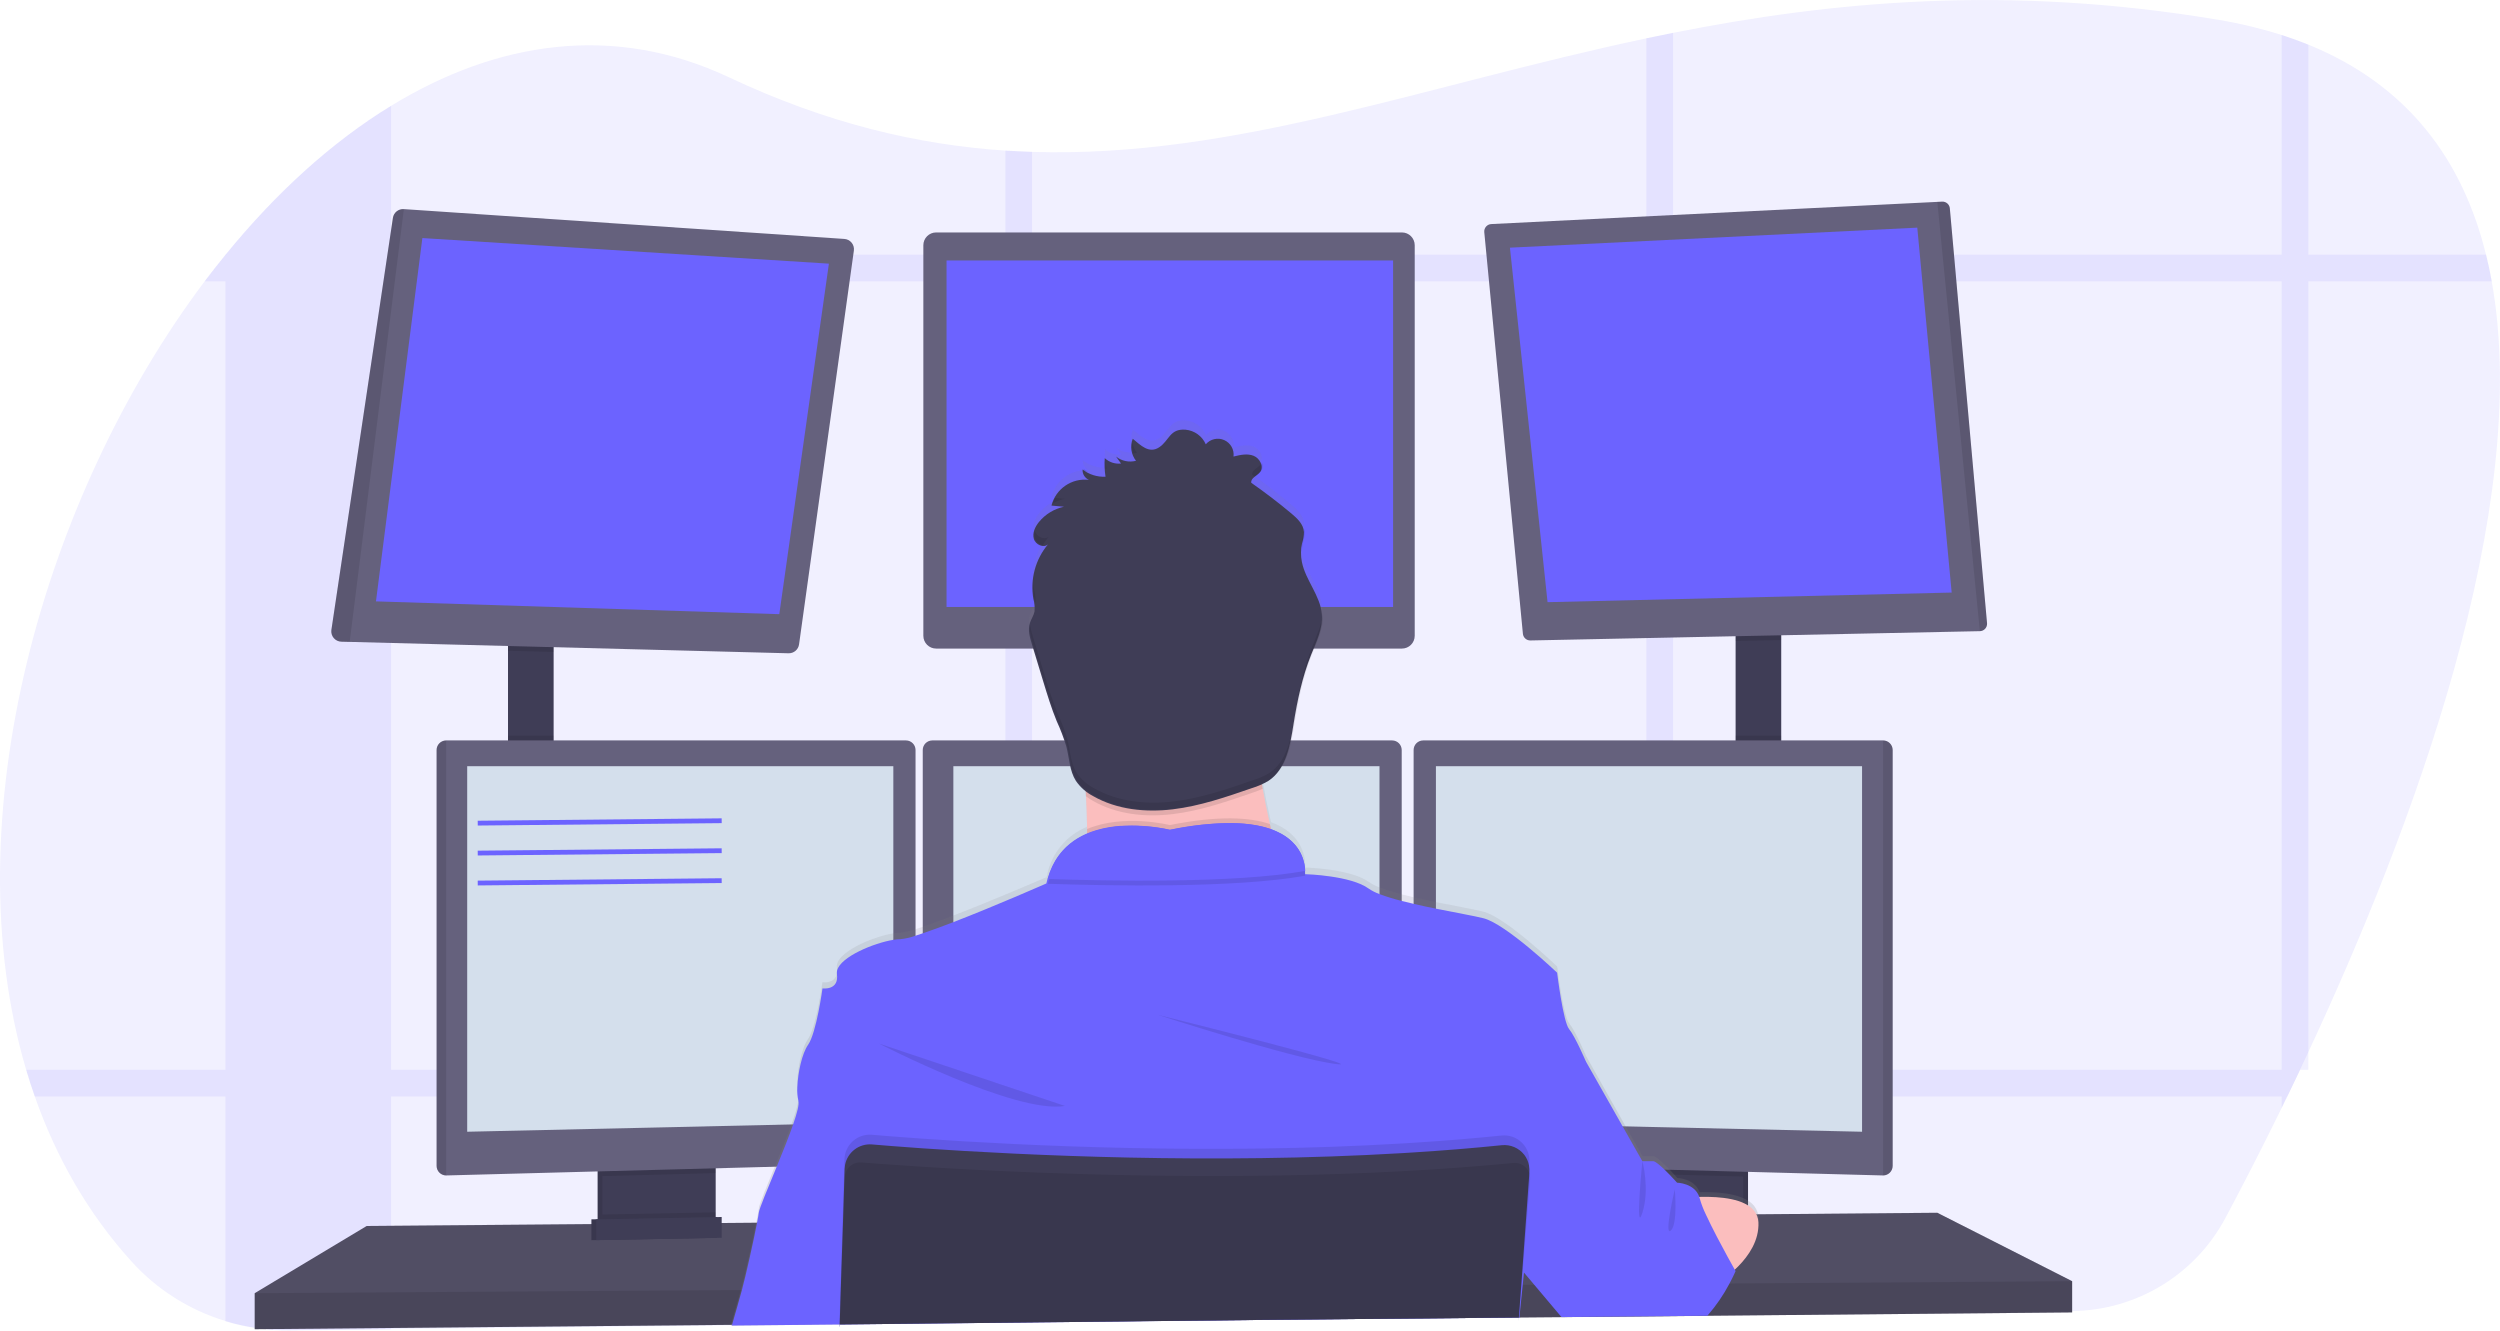
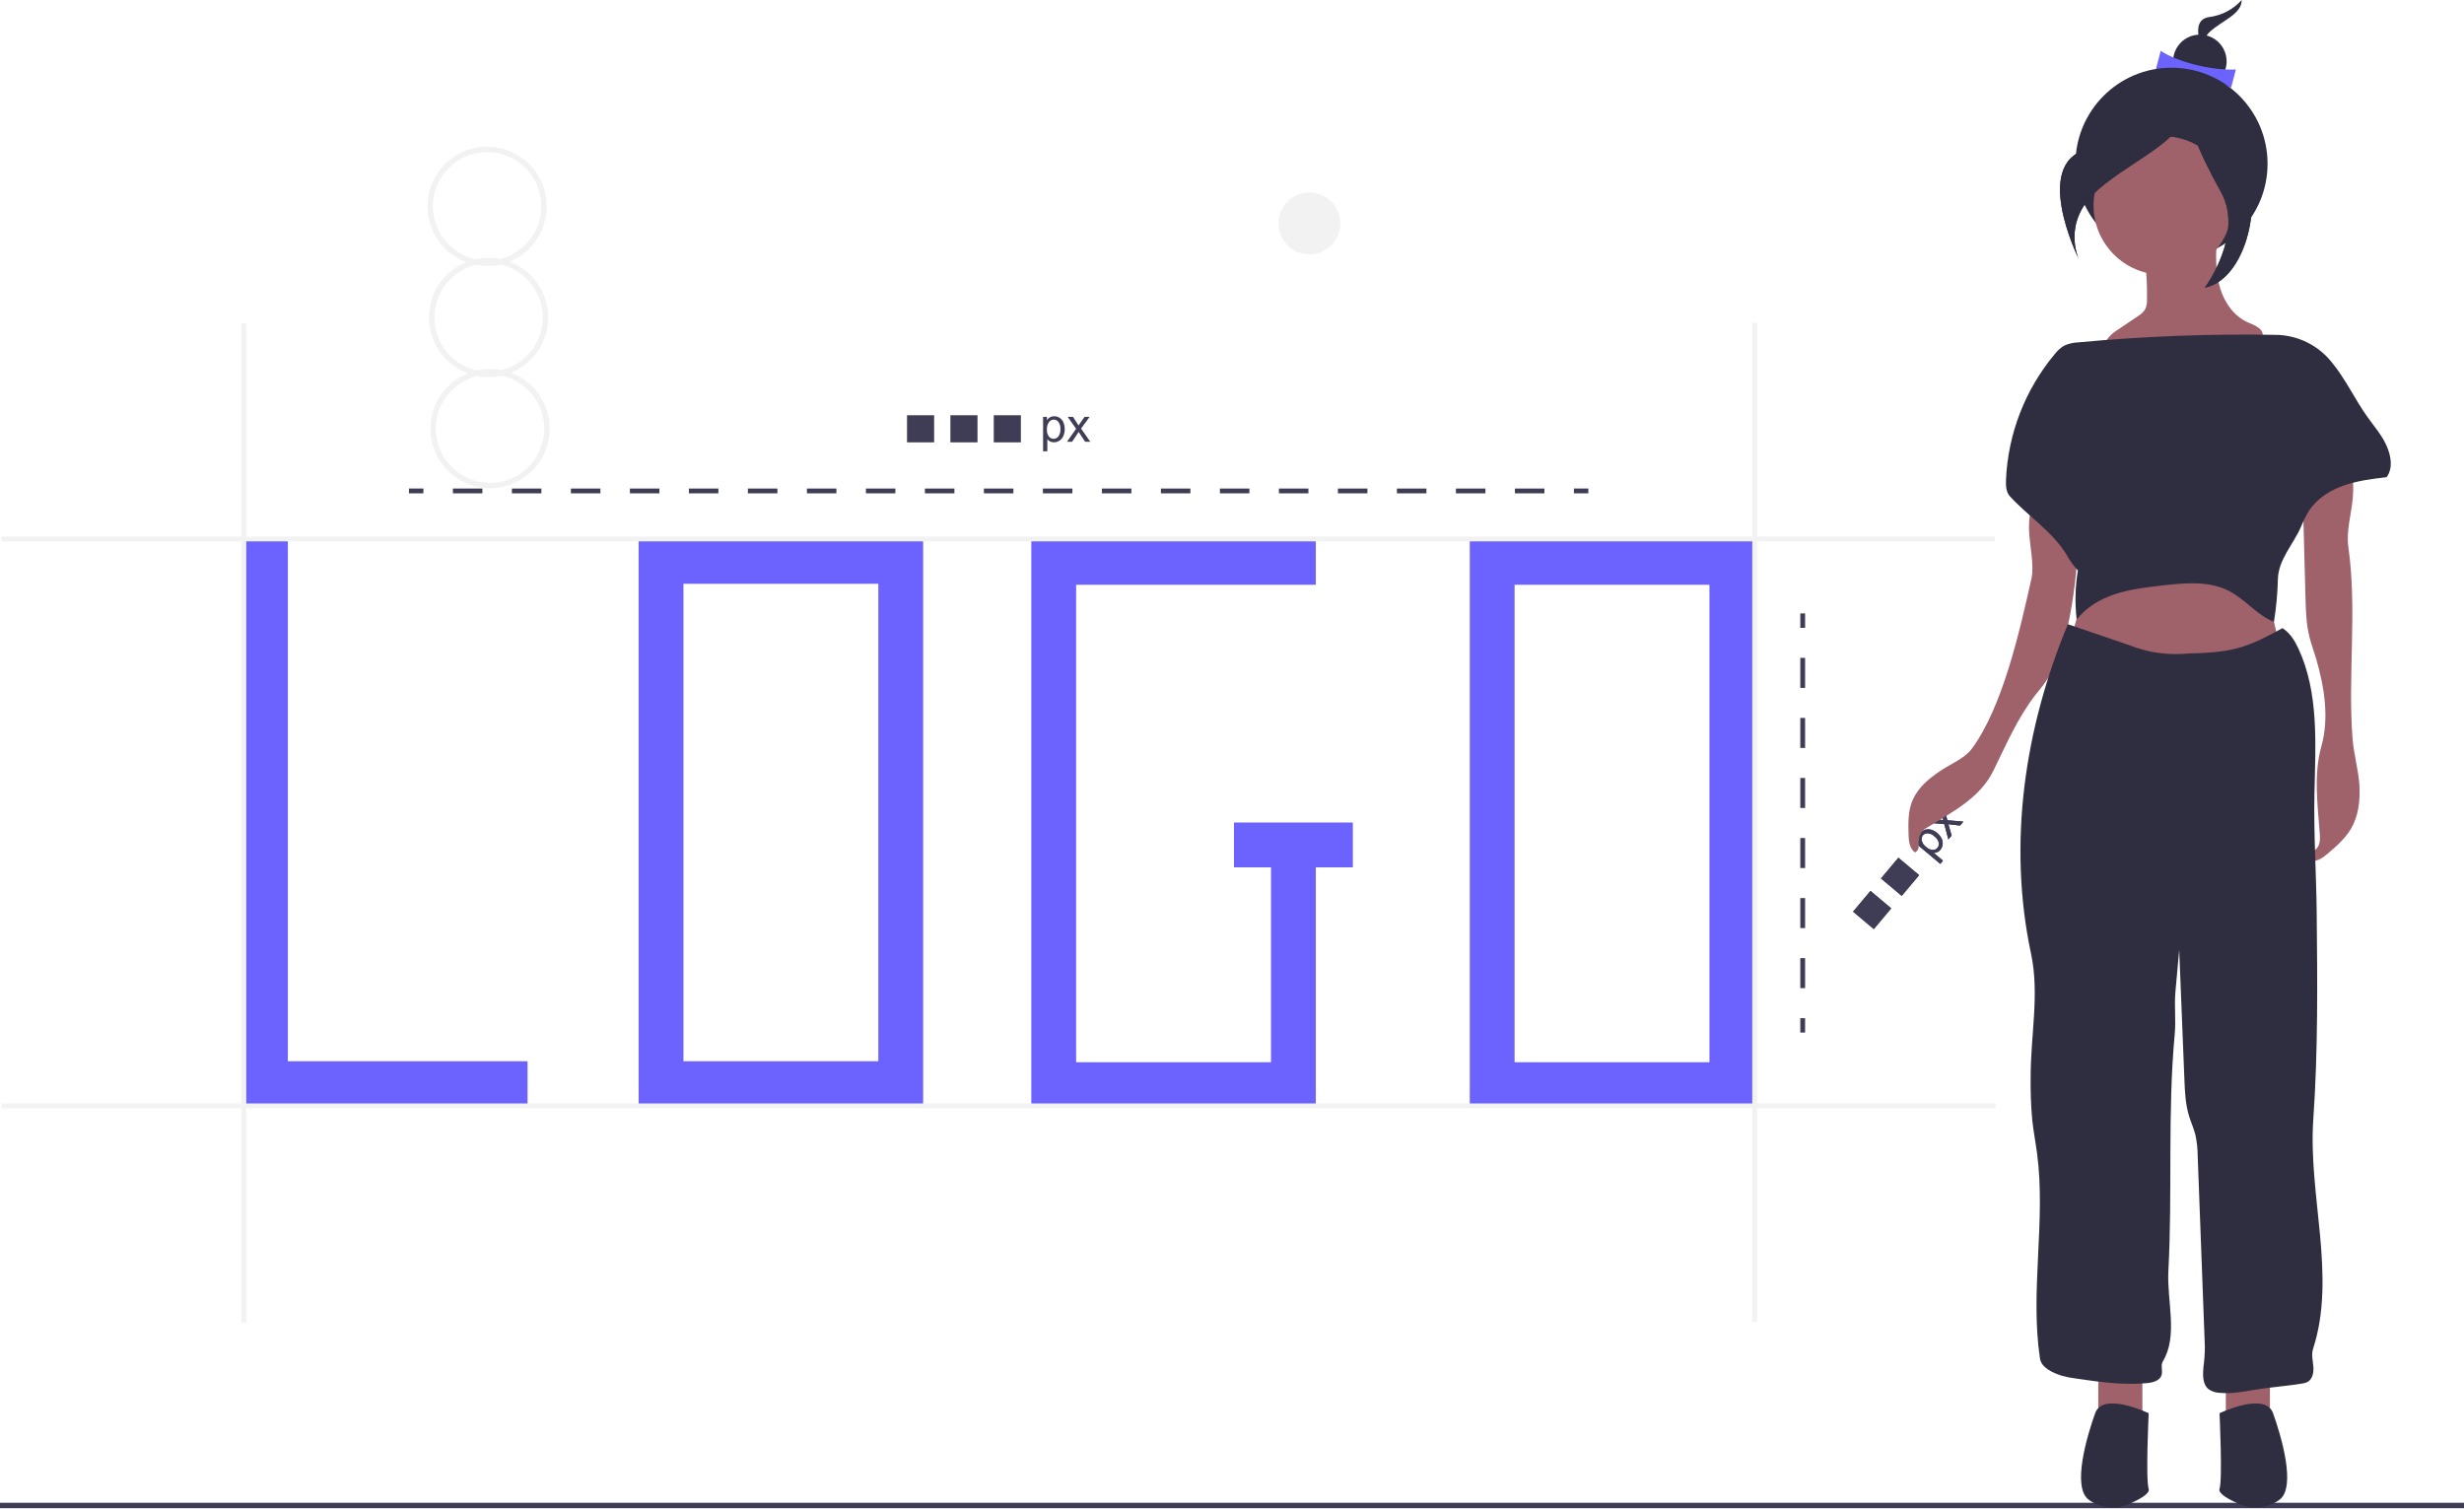
- <svg xmlns="http://www.w3.org/2000/svg" id="59725d3d-bdd8-4af0-9b66-49b8d09410bc" data-name="Layer 1" width="1041.32" height="554.17" viewBox="0 0 1041.32 554.17">
-   <defs>
-     <linearGradient id="dff037aa-d578-4bab-81e7-399360663117" x1="597.75" y1="725.44" x2="597.75" y2="347.69" gradientUnits="userSpaceOnUse">
-       <stop offset="0" stop-color="gray" stop-opacity="0.25" />
-       <stop offset="0.54" stop-color="gray" stop-opacity="0.12" />
-       <stop offset="1" stop-color="gray" stop-opacity="0.1" />
-     </linearGradient>
-   </defs>
-   <path d="M1040.82,611.12q-1.74,3.75-3.47,7.4-2.7,5.67-5.33,11.12c-.78,1.61-1.56,3.19-2.32,4.77-8.6,17.57-16.63,33.11-23.45,45.89A73.21,73.21,0,0,1,942.44,719l-151.65,1.65h-1.6l-13,.14-11.12.12-34.1.37-1.38,0-17.36.19h-.53l-107,1.16-95.51,1-11.11.12-69,.75H429l-44.75.48h-.48l-141.5,1.53-42.33.46a88.07,88.07,0,0,1-26.67-3.82,86.39,86.39,0,0,1-39.09-24.75C116,678.37,102.75,655,93.85,629.64q-1.93-5.49-3.6-11.12C59.44,514.37,97,380,164.6,290.08q4.25-5.64,8.64-11l.07-.08c20.79-25.52,44.1-46.84,68.93-62,44-26.91,92.75-34.49,140.7-11.9,40.57,19.12,78.45,28.11,115.17,30.55,3.71.24,7.42.42,11.11.53,84.23,2.65,163.17-27.7,255.87-47.29,3.69-.78,7.39-1.55,11.12-2.28,66.13-13.16,139.49-20.1,226.73-5.51a189.09,189.09,0,0,1,26.76,6.4q5.77,1.86,11.12,4c41.64,16.94,64.35,48.24,74,87.46q1.37,5.46,2.37,11.11C1134.3,384.41,1084.19,518.23,1040.82,611.12Z" transform="translate(-79.34 -172.91)" fill="#6c63ff" opacity="0.1" />
-   <g opacity="0.1">
-     <path d="M242.24,217V726.62l-42.33.46a88.07,88.07,0,0,1-26.67-3.82V279h.07C194.1,253.45,217.41,232.13,242.24,217Z" transform="translate(-79.34 -172.91)" fill="#6c63ff" />
-     <path d="M1117.24,290.08H164.6q4.25-5.64,8.64-11V279h941.63Q1116.24,284.43,1117.24,290.08Z" transform="translate(-79.34 -172.91)" fill="#6c63ff" />
-     <path d="M1040.82,191.51v427h-3.47q-2.7,5.67-5.33,11.12c-.78,1.61-1.56,3.19-2.32,4.77V187.47Q1035.47,189.33,1040.82,191.51Z" transform="translate(-79.34 -172.91)" fill="#6c63ff" />
-     <path d="M776.21,186.58V720.83l-11.12.12V188.86C768.78,188.08,772.48,187.31,776.21,186.58Z" transform="translate(-79.34 -172.91)" fill="#6c63ff" />
-     <path d="M509.22,236.15V723.73l-11.11.12V235.62C501.82,235.86,505.53,236,509.22,236.15Z" transform="translate(-79.34 -172.91)" fill="#6c63ff" />
-     <path d="M1037.35,618.52q-2.7,5.67-5.33,11.12H93.85q-1.93-5.49-3.6-11.12Z" transform="translate(-79.34 -172.91)" fill="#6c63ff" />
-   </g>
-   <rect x="211.6" y="265.83" width="19" height="57.66" fill="#3f3d56" />
-   <rect x="722.93" y="262.83" width="19" height="61" fill="#3f3d56" />
-   <polygon points="863.1 533.65 863.1 546.65 711.18 548.05 709.56 548.08 651.82 548.61 650.44 548.63 632.89 548.78 632.37 548.78 525.39 549.77 349.78 551.4 349.63 551.4 304.98 551.82 304.5 551.83 106.1 553.65 106.1 538.65 152.75 510.65 246.35 509.87 248.35 509.86 249.01 509.85 251.01 509.82 295.95 509.45 297.96 509.44 298.6 509.43 300.6 509.42 315.01 509.3 315.39 509.29 350.94 508.99 351.23 508.99 628.63 506.65 635.42 506.6 636.1 506.6 641.28 506.55 678.93 506.24 680.93 506.21 682.78 506.19 683.74 506.19 695.45 506.1 697.77 506.07 700.88 506.05 710.63 505.96 726.1 505.83 728.1 505.81 731.58 505.79 732.23 505.79 806.94 505.15 863.1 533.65" fill="#65617d" />
-   <polygon points="863.1 533.65 863.1 546.65 711.18 548.05 709.56 548.08 651.82 548.61 650.44 548.63 632.89 548.78 632.37 548.78 525.39 549.77 349.78 551.4 349.63 551.4 304.98 551.82 304.5 551.83 106.1 553.65 106.1 538.65 152.75 510.65 246.35 509.87 248.35 509.86 249.01 509.85 251.01 509.82 295.95 509.45 297.96 509.44 298.6 509.43 300.6 509.42 315.01 509.3 315.39 509.29 350.94 508.99 351.23 508.99 628.63 506.65 635.42 506.6 636.1 506.6 641.28 506.55 678.93 506.24 680.93 506.21 682.78 506.19 683.74 506.19 695.45 506.1 697.77 506.07 700.88 506.05 710.63 505.96 726.1 505.83 728.1 505.81 731.58 505.79 732.23 505.79 806.94 505.15 863.1 533.65" opacity="0.2" />
-   <path d="M375.44,656.57v24.49a6.13,6.13,0,0,1-3.5,5.54,6,6,0,0,1-2.5.6l-34.9.74a6,6,0,0,1-2.7-.57,6.12,6.12,0,0,1-3.57-5.57V656.57Z" transform="translate(-79.34 -172.91)" fill="#3f3d56" />
-   <path d="M375.44,656.57v24.49a6.13,6.13,0,0,1-3.5,5.54,6,6,0,0,1-2.5.6l-34.9.74a6,6,0,0,1-2.7-.57,6.12,6.12,0,0,1-3.57-5.57V656.57Z" transform="translate(-79.34 -172.91)" opacity="0.1" />
-   <path d="M377.44,656.57v24.49a6.13,6.13,0,0,1-3.5,5.54,6,6,0,0,1-2.5.6l-34.9.74a6,6,0,0,1-2.7-.57,6.12,6.12,0,0,1-3.57-5.57V656.57Z" transform="translate(-79.34 -172.91)" fill="#3f3d56" />
-   <rect x="680.93" y="483.66" width="47.17" height="31.5" fill="#3f3d56" />
-   <rect x="680.93" y="483.66" width="47.17" height="31.5" opacity="0.1" />
-   <rect x="678.93" y="483.66" width="47.17" height="31.5" fill="#3f3d56" />
-   <polygon points="230.6 265.82 230.6 271.55 211.6 271.06 211.6 265.82 230.6 265.82" opacity="0.1" />
-   <path d="M435,277.31l-22.83,164a4.3,4.3,0,0,1-4.37,3.71L225,440.28l-3.47-.09a4.3,4.3,0,0,1-4.16-4.87L243,263.64a4.3,4.3,0,0,1,4.54-3.63L431,272.43A4.29,4.29,0,0,1,435,277.31Z" transform="translate(-79.34 -172.91)" fill="#65617d" />
-   <polygon points="175.93 99.16 156.6 250.49 324.6 255.82 345.26 109.82 175.93 99.16" fill="#6c63ff" />
-   <rect x="384.6" y="96.82" width="204.67" height="173.33" rx="5.33" ry="5.33" fill="#65617d" />
-   <rect x="394.26" y="108.49" width="186" height="144.33" fill="#6c63ff" />
-   <polygon points="741.93 262.82 741.93 266.61 722.93 267 722.93 262.82 741.93 262.82" opacity="0.1" />
-   <path d="M907,432.53a3.08,3.08,0,0,1-3,3.28L716.8,439.68a3.08,3.08,0,0,1-3.13-2.79L697.58,269.61a3.08,3.08,0,0,1,2.92-3.37L886.28,257l2-.1a3.07,3.07,0,0,1,3.22,2.8Z" transform="translate(-79.34 -172.91)" fill="#65617d" />
-   <polygon points="628.93 103.16 798.6 94.82 812.93 246.82 644.6 250.82 628.93 103.16" fill="#6c63ff" />
-   <path d="M907,432.53a3.08,3.08,0,0,1-3,3.28L886.28,257l2-.1a3.07,3.07,0,0,1,3.22,2.8Z" transform="translate(-79.34 -172.91)" opacity="0.1" />
-   <path d="M247.57,260,225,440.28l-3.47-.09a4.3,4.3,0,0,1-4.16-4.87L243,263.64A4.3,4.3,0,0,1,247.57,260Z" transform="translate(-79.34 -172.91)" opacity="0.1" />
-   <rect x="211.6" y="306.41" width="19" height="17.08" opacity="0.1" />
-   <polygon points="298.1 483.65 298.1 488.62 250.93 489.88 250.93 483.65 298.1 483.65" opacity="0.1" />
-   <path d="M460.69,485.27v168.2a4,4,0,0,1-3.85,3.95l-191.65,5.1h-.05a4,4,0,0,1-3.95-3.95V485.27a4,4,0,0,1,3.95-3.95h191.6A4,4,0,0,1,460.69,485.27Z" transform="translate(-79.34 -172.91)" fill="#65617d" />
-   <path d="M265.19,481.32v181.2h-.05a4,4,0,0,1-3.95-3.95V485.27a4,4,0,0,1,3.95-3.95Z" transform="translate(-79.34 -172.91)" opacity="0.1" />
-   <polygon points="194.6 319.15 372.1 319.15 372.1 467.4 194.6 471.4 194.6 319.15" fill="#d4dfec" />
-   <rect x="722.93" y="306.41" width="19" height="17.42" opacity="0.1" />
-   <polygon points="726.1 483.65 726.1 490.06 678.93 488.8 678.93 483.65 726.1 483.65" opacity="0.1" />
-   <path d="M867.69,485.27v173.3a4,4,0,0,1-4,3.95h0L672,657.42a4,4,0,0,1-3.85-3.95V485.27a4,4,0,0,1,3.95-3.95h191.6A4,4,0,0,1,867.69,485.27Z" transform="translate(-79.34 -172.91)" fill="#65617d" />
-   <path d="M867.69,485.27v173.3a4,4,0,0,1-4,3.95h0V481.32h0A4,4,0,0,1,867.69,485.27Z" transform="translate(-79.34 -172.91)" opacity="0.1" />
-   <polygon points="775.6 319.15 598.1 319.15 598.1 467.4 775.6 471.4 775.6 319.15" fill="#d4dfec" />
-   <path d="M663.19,485.27v168.2a4,4,0,0,1-3.85,3.95l-191.65,5.1h0a4,4,0,0,1-4-3.95V485.27a4,4,0,0,1,3.95-3.95h191.6A4,4,0,0,1,663.19,485.27Z" transform="translate(-79.34 -172.91)" fill="#65617d" />
-   <polygon points="397.1 319.15 574.6 319.15 574.6 467.4 397.1 471.4 397.1 319.15" fill="#d4dfec" />
-   <polygon points="863.1 533.65 863.1 546.65 711.18 548.05 709.56 548.08 651.82 548.61 650.44 548.63 632.89 548.78 632.37 548.78 525.39 549.77 349.78 551.4 349.63 551.4 304.98 551.82 304.5 551.83 106.1 553.65 106.1 538.65 308.61 537.32 309.09 537.32 350.08 537.04 350.27 537.04 633.35 535.17 633.64 535.17 633.81 535.16 634.28 535.16 639.07 535.13 640.53 535.13 715.02 534.63 719.42 534.61 720.4 534.6 863.1 533.65" opacity="0.1" />
-   <circle cx="487.26" cy="272.16" r="51.33" fill="#fbbebe" />
-   <path d="M383.74,725.09c0-.11.06-.23.1-.35,1-3.59,2.78-9.66,4.11-14.51.17-.6.33-1.19.48-1.75,1.47-5.47,4.33-18.28,5.92-26.27.56-2.81,1-5,1.09-6.1.2-1.69,3.21-8.92,6.62-17.23,2.39-5.84,5-12.22,6.91-17.6a61.38,61.38,0,0,0,2.93-9.85,5.1,5.1,0,0,0,0-2.13,14.69,14.69,0,0,1-.48-3.5v0c-.23-6.2,1.62-16,4.48-20.11,3.5-5,6-23.66,6-23.66s5.18.75,6-3.53a6.15,6.15,0,0,0,.1-1.4,7.41,7.41,0,0,0-.09-1.11c-.89-6.24,14.72-12.88,23.5-14.31a19.67,19.67,0,0,1,3-.28,27.24,27.24,0,0,0,6.25-1.44q1.4-.43,3-1c3.68-1.24,8.08-2.88,12.75-4.68,17.56-6.81,38.82-16,38.82-16,.15-.71.32-1.39.51-2.06a27.71,27.71,0,0,1,16.35-18.93h0c0-.66,0-1.33,0-2,0-3.45-.15-7-.3-10.54,0-.69-.06-1.38-.1-2.07,0-.2,0-.41,0-.61s0-.35,0-.52c0-.7-.07-1.4-.11-2.09l-.18-.14a16.41,16.41,0,0,1-3.9-4.2,15.27,15.27,0,0,1-1.42-3c-1.25-3.39-1.54-7.17-2.38-10.75l-.18-.74a84,84,0,0,0-4-10.58c-2.21-5.42-3.91-11-5.6-16.65q-1.54-5.13-3.11-10.28l-1.58-5.24c-.3-1-.6-2-.83-3v0a13.27,13.27,0,0,1-.26-1.4,0,0,0,0,1,0,0,10,10,0,0,1,.24-4.61,32.09,32.09,0,0,1,1.32-3,7.87,7.87,0,0,0,.5-1.38v0a3,3,0,0,0,.08-.32,5.65,5.65,0,0,0,.11-1.08,18.46,18.46,0,0,0-.52-3.89.07.07,0,0,1,0-.05,2.56,2.56,0,0,0-.05-.27,25.48,25.48,0,0,1-.36-3,28.45,28.45,0,0,1,3.47-15.57l.19-.36a25.22,25.22,0,0,1,1.84-2.78h0c.31-.42.63-.82,1-1.22-1.4,1.34-3.7.75-5-.69a3.61,3.61,0,0,1-.55-.75,3.81,3.81,0,0,1-.23-.45c-.05-.12-.09-.25-.13-.38-.7-2.45.52-5.06,2.12-7.05a18.49,18.49,0,0,1,5.74-4.7h0a3.84,3.84,0,0,1,.4-.21,17.12,17.12,0,0,1,2.64-1.06h0a15.06,15.06,0,0,1,1.63-.44l-3.71-.34-1.5-.14a14.49,14.49,0,0,1,13-10.91h1.08a11.73,11.73,0,0,1,1.57.13,4.44,4.44,0,0,1-2.65-4.33,14.41,14.41,0,0,0,9.19,3.06h.38a30,30,0,0,1-.34-3.27h0a0,0,0,0,1,0,0,0,0,0,0,1,0,0,33.19,33.19,0,0,1,0-4.46,8.44,8.44,0,0,0,6.78,2.26l-2.08-2.9a9.49,9.49,0,0,0,6.56,2.05l.48-.05a7,7,0,0,0,1.19-.23l.09,0c-.19-.24-.36-.49-.53-.75l-.06-.12a9.67,9.67,0,0,1-1-2.09,6.59,6.59,0,0,1-.24-.87h0a8.75,8.75,0,0,1,.45-5.45c3.23,2.7,6.77,6.39,11,3.6s4.37-7.91,11-7.39a10.2,10.2,0,0,1,8.41,6.12,6.75,6.75,0,0,1,7.67-1.75,6.85,6.85,0,0,1,3.88,6.89c2.75-.69,5.71-1.37,8.35-.33s4.34,4.41,2.84,6.66a1.43,1.43,0,0,1-.14.2c-1.23,1.59-3.95,2.46-3.66,4.46l.42.3,1.3.94a.05.05,0,0,1,0,0q7.65,5.52,14.9,11.6c2.48,2.08,5.12,4.58,5.29,7.83a8.64,8.64,0,0,1-.24,2.37h0c-.16.78-.38,1.56-.55,2.34a19.51,19.51,0,0,0-.34,6.05h0c.07.59.16,1.17.27,1.76,1.53,7.73,7.71,14.11,8.32,22l0,.56a17.78,17.78,0,0,1-.07,2.53c-.46,4.8-2.68,9.41-4.48,14-.11.28-.22.56-.32.84-3.47,9-5.47,18.59-7,28.16a100.26,100.26,0,0,1-2,10.09A26.73,26.73,0,0,1,611,492.07a16.22,16.22,0,0,1-3.36,3,18.67,18.67,0,0,1-2.65,1.41s0,0,0,.06c.11.61.2,1.22.31,1.83.06.32.11.64.17,1h0a.14.14,0,0,0,0,.06c.84,4.73,1.8,9.36,2.81,13.76l.51,2.19c12.6,4.55,14.09,13.87,14.18,17.44a9.64,9.64,0,0,1,0,1.43s19,.5,26.5,6a20.34,20.34,0,0,0,4.51,2.3,83,83,0,0,0,9.25,2.89c1.61.42,3.29.83,5,1.23,3,.69,6.18,1.36,9.25,2,8.19,1.65,15.9,3,19.81,4,9.33,2.36,30.67,22.82,30.67,22.82s2.5,20.64,5,23.65,7,13.59,7,13.59l16.54,29.41,7,12.37h4.5c.62,0,1.84.88,3.21,2.1,1.19,1.06,2.51,2.38,3.67,3.58l1.92,2.05,1.2,1.33s7.27.18,9.24,5.93c5.92-.17,13.19.22,18.28,2.5a14.14,14.14,0,0,1,2,1.08,8.68,8.68,0,0,1,4.13,5.66,8.34,8.34,0,0,1,.18,1.44c0,.57,0,1.14,0,1.7-.36,7.57-5.29,13.87-9.82,18.11l.32.57s-.15.36-.44,1c-.08.19-.18.4-.29.64h0c-.59,1.26-1.53,3.15-2.76,5.36a63.31,63.31,0,0,1-9.57,13.17l-.29.3-57.74.53-.17-.2L719.87,708l-5.57-6.64-.17-.21-.16,1.59-.54,5.3-1.3,12.81-.07.64,0,.17-.15,1.48.11-1.48h-.29l-107,1L429.11,724.6l0,.84h-.14l0-.84-44.75.48Z" transform="translate(-79.34 -172.91)" fill="url(#dff037aa-d578-4bab-81e7-399360663117)" />
-   <path d="M617.94,550.07s-99.5,12-90,0c3.44-4.34,4.39-17.2,4.2-31.85-.06-4.45-.22-9.06-.45-13.65-1.1-22-3.75-43.5-3.75-43.5s87-41,77-8.5c-4,13.13-2.69,31.57.35,48.88.89,5.05,1.92,10,3,14.7A344.67,344.67,0,0,0,617.94,550.07Z" transform="translate(-79.34 -172.91)" fill="#fbbebe" />
-   <path d="M617.94,550.07s-99.5,12-90,0c3.44-4.34,4.39-17.2,4.2-31.85,15.17-6.48,34.47-1.65,34.47-1.65,20.32-4.05,33.35-3.26,41.68-.42A344.67,344.67,0,0,0,617.94,550.07Z" transform="translate(-79.34 -172.91)" opacity="0.1" />
-   <path d="M429.08,725.44l0-.84,175.62-1.91,107-1H712l-.11,1.48.15-1.48h.19l0-.17,1.37-13.45.52-5.09.16-1.59.14-1.33,6.18-20.61,6.18-20.58,5.2-17.33,7.94-26.48s-4.5-10.5-7-13.5-5-23.5-5-23.5-21.34-20.33-30.67-22.67c-3.91-1-11.63-2.33-19.83-4-3.07-.62-6.22-1.28-9.25-2-1.71-.39-3.39-.8-5-1.21a87.91,87.91,0,0,1-9.25-2.86,20.7,20.7,0,0,1-4.5-2.29c-7.35-5.39-25.77-6-26.48-6h0a.42.42,0,0,1,0-.07v-.09a10.26,10.26,0,0,0,0-1.26c0-.4,0-.87-.09-1.4,0-.16,0-.33-.07-.5-.05-.36-.11-.74-.2-1.14a5,5,0,0,0-.12-.53,17.21,17.21,0,0,0-1.25-3.49c-.07-.16-.16-.33-.24-.49a18.25,18.25,0,0,0-1.7-2.63c-.13-.17-.27-.35-.42-.52a19.58,19.58,0,0,0-2.72-2.64c-.27-.21-.55-.43-.84-.63a4.67,4.67,0,0,0-.51-.36l-.89-.58-.83-.48c-.73-.4-1.5-.79-2.34-1.16-.26-.12-.54-.23-.82-.34s-.72-.28-1.09-.42l-.06,0L608,518c-.57-.19-1.15-.36-1.76-.53l-.93-.24-1-.23-1-.21c-1-.2-2.07-.38-3.19-.52l-1.14-.14-1.17-.12-1.21-.1-1.72-.1-2-.07a124.68,124.68,0,0,0-26.24,2.79,72.27,72.27,0,0,0-18.26-1.68l-.87,0-1,.06-.64,0-1.29.12c-.43,0-.87.09-1.3.15s-.88.11-1.31.18l-.66.11c-.65.11-1.31.23-2,.37q-.33.06-.66.15c-.87.19-1.74.42-2.6.68-.43.12-.86.26-1.29.41-.22.06-.43.14-.64.22l-.64.23-.63.25-.75.3c-.38.16-.75.33-1.12.51-.21.09-.42.19-.62.3s-.41.2-.6.31a27.75,27.75,0,0,0-6.21,4.38l-.51.49-.5.51c-.17.17-.33.35-.49.53a23.82,23.82,0,0,0-1.82,2.25c-.16.21-.31.42-.46.64a26.69,26.69,0,0,0-1.72,2.92c-.13.24-.25.49-.37.73a32.7,32.7,0,0,0-2,5.25q-.28,1-.51,2S494,550.24,476.44,557c-4.67,1.8-9.07,3.43-12.75,4.66-1.07.36-2.07.69-3,1a26.7,26.7,0,0,1-6.25,1.44,19.67,19.67,0,0,0-3,.28c-8.07,1.31-21.9,7-23.41,12.71a3.69,3.69,0,0,0-.1,1.4s0,.07,0,.11c1,7-6,6-6,6s-2.5,18.5-6,23.5c-2.53,3.6-4.26,11.63-4.48,17.69v0a19.61,19.61,0,0,0,.44,5.63c0,.05,0,.1,0,.14.4,1.34-.56,5-2.19,9.69-1.77,5.15-4.35,11.55-6.83,17.59-3.74,9.12-7.26,17.4-7.48,19.22-.09.81-.35,2.26-.71,4.13-1.46,7.62-4.7,22.13-6.3,28-1.19,4.38-2.92,10.38-4.11,14.5,0,.12-.07.24-.1.35L429,724.6l0,.84h.14Z" transform="translate(-79.34 -172.91)" fill="#6c63ff" />
-   <path d="M445.44,607.57s57,29.5,77.5,26Z" transform="translate(-79.34 -172.91)" opacity="0.1" />
-   <path d="M561.44,595.57s55.5,18,74,20.5S561.44,595.57,561.44,595.57Z" transform="translate(-79.34 -172.91)" opacity="0.1" />
-   <path d="M623,537.65c-29,5.34-83.6,4.19-107.2,3.38,8.65-31,50.83-20.46,50.83-20.46C618.84,510.15,622.84,531.77,623,537.65Z" transform="translate(-79.34 -172.91)" opacity="0.1" />
-   <path d="M623,535.65c-29,5.34-83.6,4.19-107.2,3.38,8.65-31,50.83-20.46,50.83-20.46C618.84,508.15,622.84,529.77,623,535.65Z" transform="translate(-79.34 -172.91)" fill="#6c63ff" />
-   <path d="M776.94,672.32s34.16-5.25,34.83,9.75-17.42,25.48-17.42,25.48Z" transform="translate(-79.34 -172.91)" fill="#fbbebe" />
-   <path d="M605.29,501.45a47,47,0,0,1-4.5,1.74c-10.78,3.72-21.65,7.47-33,8.83s-23.26.16-33.16-5.5a28.77,28.77,0,0,1-3-1.95c-1.1-22-3.75-43.5-3.75-43.5s87-41,77-8.5C600.9,465.7,602.25,484.14,605.29,501.45Z" transform="translate(-79.34 -172.91)" opacity="0.1" />
-   <path d="M552.52,364.84a9.47,9.47,0,0,1-8.32-1.75l2.08,2.89a8.47,8.47,0,0,1-6.78-2.25,34.08,34.08,0,0,0,.32,7.75,14.52,14.52,0,0,1-9.56-3,4.42,4.42,0,0,0,2.64,4.31,14.34,14.34,0,0,0-15.6,10.71l5.22.48a18.47,18.47,0,0,0-10.44,6.37c-1.6,2-2.82,4.56-2.12,7s4.08,4,5.92,2.26a27.94,27.94,0,0,0-6.1,22.79,14.47,14.47,0,0,1,.46,5.26c-.33,1.65-1.37,3.08-1.89,4.69-1,2.92-.05,6.09.84,9l4.69,15.42c1.7,5.57,3.39,11.15,5.61,16.54a82.08,82.08,0,0,1,4,10.51c1.26,4.84,1.31,10.14,4,14.37a19.93,19.93,0,0,0,7.18,6.33c9.89,5.66,21.84,6.86,33.16,5.5s22.18-5.11,32.95-8.83a31,31,0,0,0,6.84-3c7.45-4.88,9.11-14.86,10.5-23.65,1.55-9.8,3.62-19.58,7.29-28.8,2.18-5.49,5-11.06,4.52-16.94-.61-7.81-6.79-14.14-8.32-21.82a19,19,0,0,1,.07-7.77,17.66,17.66,0,0,0,.79-4.7c-.17-3.22-2.81-5.7-5.29-7.77Q609.11,380,600.52,374c-.29-2,2.43-2.86,3.66-4.44,1.74-2.23-.06-5.77-2.7-6.81s-5.6-.36-8.35.33a6.59,6.59,0,0,0-11.55-5.11,10.2,10.2,0,0,0-8.42-6.08c-6.63-.52-6.76,4.55-11,7.34s-7.74-.89-11-3.57A9.28,9.28,0,0,0,552.52,364.84Z" transform="translate(-79.34 -172.91)" fill="#3f3d56" />
-   <path d="M802.27,702.32s-.89,2.12-2.53,5.19a69,69,0,0,1-9,13.17l-.27.29-1.62,0-57.74.53-1.38,0-.17-.2-11.2-13.29L714.14,703l-.17-.21-.36-.42-.2-.24-.26-.31-8.21-9.74,3-12.5,5.11-21.06.13-.51,1-4,.71-3,2.38-9.78,8.16-33.65,14.5,7.5,15.29,27,8.21,14.5h4.5c.85,0,2.8,1.64,4.76,3.53.7.67,1.4,1.38,2,2,1.78,1.84,3.19,3.42,3.19,3.42s7.29.16,9.25,5.9a7,7,0,0,1,.25.85,40.3,40.3,0,0,0,2.53,6.56c1.29,2.81,2.91,6,4.55,9.19,3.05,5.85,6.15,11.42,7.29,13.44l.14.25Z" transform="translate(-79.34 -172.91)" fill="#6c63ff" />
-   <path d="M716.37,657.17l-.1,1.43v.1l-.17,2.3-1.33,18.51-1.61,22.3-.46,6.28-1,13.44v.17l-107,1L429.11,724.6l0,.84h-.14l0-.84v-.28l.45-14.36.86-28.06.74-23.79.07-2.37a10.53,10.53,0,0,1,11.42-10.17c4.72.4,10.85.89,18.18,1.41l3,.22c42.33,2.94,120.56,6.74,199.5,2,1.66-.09,3.33-.19,5-.31,12.24-.77,24.47-1.76,36.58-3a10.53,10.53,0,0,1,11.6,11.23Z" transform="translate(-79.34 -172.91)" opacity="0.1" />
-   <path d="M429.08,725.44l0-.84,175.62-1.91,107-1H712v-.17l1-13.44.43-6,1.64-22.61,1.29-17.9,0-.44a10.62,10.62,0,0,0-.11-2.47.3.3,0,0,0,0-.1,10.39,10.39,0,0,0-2-4.64,10.54,10.54,0,0,0-9.42-4c-12.11,1.24-24.34,2.23-36.58,3-1.67.12-3.34.22-5,.31-78.94,4.69-157.17.89-199.5-2l-3-.22c-7.33-.52-13.46-1-18.18-1.41a10.54,10.54,0,0,0-11.24,8.53,11,11,0,0,0-.18,1.64l-.68,22.16L429.54,710l-.44,14.36v.28l0,.84Z" transform="translate(-79.34 -172.91)" fill="#3f3d56" />
-   <path d="M716.67,664.18l-1.23,15.33-1.83,22.85-.46,5.72-1,12.81-.06.64v.17h0l-.15,1.48.11-1.48h-.29l-107,1L429.11,724.6v-.28l.49-14.36,1-28.06.64-18.65A6.36,6.36,0,0,1,434.3,658a6.25,6.25,0,0,1,3.78-.9c2.1.17,4.68.37,7.69.59,4.89.36,10.92.78,17.94,1.22,13,.82,29.31,1.7,48,2.42,52,2,122.2,2.67,188.88-3.17,3-.26,6.1-.55,9.13-.84a6.26,6.26,0,0,1,3.48.66,5.16,5.16,0,0,1,.86.54,6.14,6.14,0,0,1,2,2.46,3.56,3.56,0,0,1,.25.61A6.28,6.28,0,0,1,716.67,664.18Z" transform="translate(-79.34 -172.91)" opacity="0.1" />
-   <path d="M377.44,677.87v3.19a6.13,6.13,0,0,1-3.5,5.54l-40.1.77a6.12,6.12,0,0,1-3.57-5.57v-3Z" transform="translate(-79.34 -172.91)" opacity="0.1" />
-   <polygon points="298.6 515.57 246.35 516.57 246.35 507.9 298.6 506.9 298.6 515.57" fill="#3f3d56" />
-   <polygon points="298.6 515.57 246.35 516.57 246.35 507.9 298.6 506.9 298.6 515.57" opacity="0.1" />
-   <polygon points="300.6 515.57 248.35 516.57 248.35 507.9 300.6 506.9 300.6 515.57" fill="#3f3d56" />
-   <g opacity="0.1">
-     <path d="M552.93,361.56a9.75,9.75,0,0,1-1.89-4.34,9.49,9.49,0,0,0,.42,4.6A9,9,0,0,0,552.93,361.56Z" transform="translate(-79.34 -172.91)" />
-     <path d="M540.23,368.2a35.12,35.12,0,0,1-.37-3.7c0,1.23,0,2.47,0,3.71Z" transform="translate(-79.34 -172.91)" />
-     <path d="M621.73,401.57a18.34,18.34,0,0,1,.36-2.65,18,18,0,0,0,.8-4.69,6.16,6.16,0,0,0-.16-1.06c-.17.92-.44,1.84-.64,2.75A19.14,19.14,0,0,0,621.73,401.57Z" transform="translate(-79.34 -172.91)" />
-     <path d="M600.93,370.67l1.09.79a19.71,19.71,0,0,0,2.57-2.22,3.67,3.67,0,0,0,.38-3.64,3,3,0,0,1-.38.64C603.36,367.82,600.64,368.69,600.93,370.67Z" transform="translate(-79.34 -172.91)" />
-     <path d="M518.76,380.29a12.32,12.32,0,0,0-.87,2.28,18.16,18.16,0,0,1,5-1.89Z" transform="translate(-79.34 -172.91)" />
-     <path d="M532.55,369.41a14.83,14.83,0,0,1-1.88-1.23,4.25,4.25,0,0,0,.09,1.18A11.86,11.86,0,0,1,532.55,369.41Z" transform="translate(-79.34 -172.91)" />
-     <path d="M630.32,428.33c-.41,4.85-2.67,9.52-4.5,14.12-3.67,9.22-5.74,19-7.29,28.81-1.39,8.79-3,18.77-10.5,23.64a30,30,0,0,1-6.83,3c-10.78,3.73-21.65,7.47-33,8.83s-23.26.17-33.16-5.49a20,20,0,0,1-7.18-6.33c-2.67-4.23-2.72-9.53-4-14.37a82.21,82.21,0,0,0-4-10.52c-2.21-5.38-3.91-11-5.6-16.53q-2.35-7.71-4.69-15.43a28.81,28.81,0,0,1-1.14-4.75c-.39,2.56.37,5.24,1.14,7.75q2.34,7.73,4.69,15.43c1.69,5.57,3.39,11.15,5.6,16.53a82.21,82.21,0,0,1,4,10.52c1.26,4.84,1.31,10.14,4,14.37a20,20,0,0,0,7.18,6.33c9.9,5.66,21.84,6.85,33.16,5.49s22.18-5.1,33-8.83a30,30,0,0,0,6.83-3c7.45-4.87,9.11-14.85,10.5-23.64,1.55-9.81,3.62-19.59,7.29-28.81,2.18-5.48,5-11.05,4.52-16.94C630.34,428.45,630.32,428.39,630.32,428.33Z" transform="translate(-79.34 -172.91)" />
-     <path d="M510.63,424.46s0-.07,0-.11a14,14,0,0,0-.46-5.25,26.59,26.59,0,0,1-.39-3.32,27.35,27.35,0,0,0,.39,6.32C510.33,422.88,510.51,423.67,510.63,424.46Z" transform="translate(-79.34 -172.91)" />
-     <path d="M513.68,400a27.74,27.74,0,0,1,2.61-3.67c-1.83,1.75-5.21.19-5.92-2.24a5.83,5.83,0,0,0,0,3A4.39,4.39,0,0,0,513.68,400Z" transform="translate(-79.34 -172.91)" />
-   </g>
-   <path d="M763.44,656.57s3.17,11.5,0,21.5S763.44,656.57,763.44,656.57Z" transform="translate(-79.34 -172.91)" opacity="0.1" />
-   <path d="M776.94,668.3s1.33,14.6-1.67,17.19S776.94,668.3,776.94,668.3Z" transform="translate(-79.34 -172.91)" opacity="0.1" />
-   <line x1="198.99" y1="342.86" x2="300.6" y2="341.86" fill="none" stroke="#6c63ff" stroke-miterlimit="10" stroke-width="2" />
-   <line x1="198.99" y1="355.33" x2="300.6" y2="354.34" fill="none" stroke="#6c63ff" stroke-miterlimit="10" stroke-width="2" />
-   <line x1="198.99" y1="367.81" x2="300.6" y2="366.81" fill="none" stroke="#6c63ff" stroke-miterlimit="10" stroke-width="2" />
+ <svg xmlns="http://www.w3.org/2000/svg" id="ab9c9524-e61a-4262-9078-30d20f864b6e" data-name="Layer 1" width="909" height="556.371" viewBox="0 0 909 556.371">
+   <path d="M861.295,490.505l-9.73-8.18.913-1.086.914.768a3.498,3.498,0,0,1-.075-1.544,3.116,3.116,0,0,1,.717-1.398,3.631,3.631,0,0,1,1.8-1.2,3.717,3.717,0,0,1,2.182.06,6.245,6.245,0,0,1,2.146,1.205,6.144,6.144,0,0,1,1.618,2.022,3.818,3.818,0,0,1,.378,2.24,3.775,3.775,0,0,1-.845,1.94,2.93,2.93,0,0,1-1.151.858,3.186,3.186,0,0,1-1.29.244l3.424,2.879Zm-5.265-6.269a4,4,0,0,0,2.469,1.138,2.201,2.201,0,0,0,1.768-.786,2.252,2.252,0,0,0,.472-1.926,4.167,4.167,0,0,0-1.607-2.318,4.058,4.058,0,0,0-2.479-1.14,2.176,2.176,0,0,0-1.78.759,2.243,2.243,0,0,0-.421,1.947A4.162,4.162,0,0,0,856.03,484.236Z" transform="translate(-145.5 -171.8146)" fill="#3f3d56" />
+   <path d="M864.274,481.489l-1.496-5.644-5.377-.462,1.253-1.49,2.557.307q.727.09,1.2.173-.192-.659-.324-1.188l-.666-2.583,1.197-1.424,1.268,5.215,5.922.513-1.231,1.464-3.4-.394-.912-.111,1.222,4.181Z" transform="translate(-145.5 -171.8146)" fill="#3f3d56" />
+   <rect x="831.156" y="502.515" width="10" height="10" transform="translate(-235.8907 649.1317) rotate(-49.94575)" fill="#3f3d56" />
+   <rect x="841.452" y="490.268" width="10" height="10" transform="translate(-222.846 652.6469) rotate(-49.94575)" fill="#3f3d56" />
+   <path d="M861.295,490.505l-9.73-8.18.913-1.086.914.768a3.498,3.498,0,0,1-.075-1.544,3.116,3.116,0,0,1,.717-1.398,3.631,3.631,0,0,1,1.8-1.2,3.717,3.717,0,0,1,2.182.06,6.245,6.245,0,0,1,2.146,1.205,6.144,6.144,0,0,1,1.618,2.022,3.818,3.818,0,0,1,.378,2.24,3.775,3.775,0,0,1-.845,1.94,2.93,2.93,0,0,1-1.151.858,3.186,3.186,0,0,1-1.29.244l3.424,2.879Zm-5.265-6.269a4,4,0,0,0,2.469,1.138,2.201,2.201,0,0,0,1.768-.786,2.252,2.252,0,0,0,.472-1.926,4.167,4.167,0,0,0-1.607-2.318,4.058,4.058,0,0,0-2.479-1.14,2.176,2.176,0,0,0-1.78.759,2.243,2.243,0,0,0-.421,1.947A4.162,4.162,0,0,0,856.03,484.236Z" transform="translate(-145.5 -171.8146)" fill="#3f3d56" />
+   <path d="M864.274,481.489l-1.496-5.644-5.377-.462,1.253-1.49,2.557.307q.727.09,1.2.173-.192-.659-.324-1.188l-.666-2.583,1.197-1.424,1.268,5.215,5.922.513-1.231,1.464-3.4-.394-.912-.111,1.222,4.181Z" transform="translate(-145.5 -171.8146)" fill="#3f3d56" />
+   <rect x="831.156" y="502.515" width="10" height="10" transform="translate(-235.8907 649.1317) rotate(-49.94575)" fill="#3f3d56" />
+   <rect x="841.452" y="490.268" width="10" height="10" transform="translate(-222.846 652.6469) rotate(-49.94575)" fill="#3f3d56" />
+   <rect y="554.371" width="909" height="2" fill="#3f3d56" />
+   <circle cx="483.07" cy="82.416" r="11.409" fill="#f2f2f2" />
+   <path d="M347.747,288.637a22.031,22.031,0,0,0-14.304-20.31,22,22,0,1,0-15.936.213,21.991,21.991,0,0,0,.549,40.996,22,22,0,1,0,15.936-.213A22.031,22.031,0,0,0,347.747,288.637Zm-42.545-40.434a20,20,0,1,1,24.771,19.138,22.023,22.023,0,0,0-9.025.121A20.021,20.021,0,0,1,305.202,248.203ZM346.295,329.66a20,20,0,1,1-24.771-19.138,22.024,22.024,0,0,0,9.025-.121A20.021,20.021,0,0,1,346.295,329.66Zm-15.774-21.324a22.023,22.023,0,0,0-9.025.121,19.979,19.979,0,0,1-.521-38.931,22.024,22.024,0,0,0,9.025-.121,19.979,19.979,0,0,1,.521,38.931Z" transform="translate(-145.5 -171.8146)" fill="#f2f2f2" />
+   <polygon points="106.196 198.825 89.661 198.825 89.661 391.493 89.661 408.028 106.196 408.028 194.622 408.028 194.622 391.493 106.196 391.493 106.196 198.825" fill="#6c63ff" />
+   <path d="M397.635,370.64H381.1V579.843H486.061V370.64H397.635Zm71.891,192.668H397.635V387.175h71.891Z" transform="translate(-145.5 -171.8146)" fill="#6c63ff" />
+   <path d="M776.142,370.999H687.716V580.202H792.677V370.999Zm0,192.668H704.251V387.534h71.891Z" transform="translate(-145.5 -171.8146)" fill="#6c63ff" />
+   <polygon points="468.887 303.427 455.227 303.427 455.227 319.962 468.887 319.962 468.887 391.853 396.996 391.853 396.996 215.72 485.422 215.72 485.422 199.185 396.996 199.185 380.461 199.185 380.461 215.72 380.461 391.853 380.461 408.388 396.996 408.388 468.887 408.388 485.422 408.388 485.422 391.853 485.422 319.962 499.081 319.962 499.081 303.427 485.422 303.427 468.887 303.427" fill="#6c63ff" />
+   <rect x="150.881" y="180.217" width="5.317" height="1.772" fill="#3f3d56" />
+   <path d="M715.257,353.804H704.373v-1.772H715.257Zm-21.766,0H682.608v-1.772H693.491Zm-21.767,0H660.841v-1.772h10.883Zm-21.767,0H639.075v-1.772h10.882Zm-21.766,0H617.309v-1.772h10.883Zm-21.767,0H595.542v-1.772h10.883Zm-21.767,0H573.777v-1.772h10.882Zm-21.766,0H552.01v-1.772h10.883Zm-21.767,0H530.243v-1.772h10.883Zm-21.766,0H508.478v-1.772H519.361Zm-21.767,0H486.711v-1.772h10.883Zm-21.766,0H464.945v-1.772h10.883Zm-21.767,0H443.179v-1.772h10.883Zm-21.766,0H421.412v-1.772h10.883Zm-21.766,0H399.646v-1.772h10.883Zm-21.767,0H377.88v-1.772h10.883Zm-21.766,0H356.114v-1.772h10.883Zm-21.766,0H334.347v-1.772h10.883Zm-21.766,0H312.581v-1.772h10.883Z" transform="translate(-145.5 -171.8146)" fill="#3f3d56" />
+   <rect x="580.64" y="180.217" width="5.317" height="1.772" fill="#3f3d56" />
+   <rect x="664.155" y="226.294" width="1.772" height="5.317" fill="#3f3d56" />
+   <path d="M811.427,536.341h-1.772V525.264H811.427Zm0-22.153h-1.772V503.112H811.427Zm0-22.152h-1.772V480.959H811.427Zm0-22.152h-1.772V458.807H811.427Zm0-22.153h-1.772V436.654H811.427Zm0-22.152h-1.772V414.502H811.427Z" transform="translate(-145.5 -171.8146)" fill="#3f3d56" />
+   <rect x="664.155" y="375.602" width="1.772" height="5.317" fill="#3f3d56" />
+   <rect x="89.076" y="119.298" width="1.772" height="368.618" fill="#f2f2f2" />
+   <rect x="646.433" y="119.076" width="1.772" height="368.618" fill="#f2f2f2" />
+   <rect x="0.687" y="407.059" width="735.463" height="1.772" fill="#f2f2f2" />
+   <rect x="0.466" y="197.939" width="735.463" height="1.772" fill="#f2f2f2" />
+   <path d="M937.551,282.3a7.791,7.791,0,0,1-.686,3.635,8.1,8.1,0,0,1-2.766,2.584l-8.077,5.448c-2.382,1.607-5.075,4.454-3.547,6.887a5.252,5.252,0,0,0,2.304,1.744c8.273,3.971,17.715,4.727,26.891,4.581,5.852-.093,11.972-.611,16.926-3.726,2.358-1.482,4.394-3.522,6.983-4.551,1.791-.712,4.12-1.232,4.579-3.104.622-2.537-2.718-3.943-5.129-4.949-5.16-2.153-8.743-7.128-10.423-12.461s-1.691-11.037-1.427-16.622a3.037,3.037,0,0,0-.514-2.299,2.956,2.956,0,0,0-1.897-.666,100.229,100.229,0,0,0-16.734-.282,11.694,11.694,0,0,0-5.921,1.541c-3.393,2.324-1.468,6.264-1.109,9.535A98.846,98.846,0,0,1,937.551,282.3Z" transform="translate(-145.5 -171.8146)" fill="#9f616a" />
+   <path d="M972.493,171.815a19.369,19.369,0,0,1-12.014,6.293c-8.009,1.144-1.716,13.73-1.716,13.73s-2.288-4.577,2.288-8.581S972.493,176.963,972.493,171.815Z" transform="translate(-145.5 -171.8146)" fill="#2f2e41" />
+   <circle cx="811.552" cy="22.655" r="9.875" fill="#2f2e41" />
+   <path d="M968.58,204.193c-7.629-3.985-20.753-7.119-27.726-6.895l1.764-6.744c6.173,4.194,19.228,7.387,27.726,6.895Z" transform="translate(-145.5 -171.8146)" fill="#6c63ff" />
+   <circle cx="801.096" cy="60.412" r="35.434" fill="#2f2e41" />
+   <rect x="774.084" y="503.918" width="16.265" height="27.883" fill="#9f616a" />
+   <rect x="821.136" y="503.918" width="16.265" height="27.883" fill="#9f616a" />
+   <polygon points="770.018 215.218 762.142 241.501 842.048 243.101 835.658 215.218 814.746 201.277 770.018 215.218" fill="#9f616a" />
+   <circle cx="797.901" cy="75.806" r="25.559" fill="#9f616a" />
+   <path d="M896.599,353.098a36.202,36.202,0,0,0-2.565,14.313c.226,5.677,1.994,12.937.892,17.862-4.263,19.052-10.584,47.341-22.012,62.769-2.683,3.622-7.931,5.619-11.91,8.362s-7.767,5.743-9.924,10.599c-1.678,3.777-1.621,8.361-1.493,12.648.071,2.365.3,5.065,2.349,6.624a2.247,2.247,0,0,0,1.372-2.183c.101-.972-.092-1.963.074-2.966a6.064,6.064,0,0,1,3.213-4.122c9.333-5.767,19.318-10.8,24.263-20.839s8.697-18.993,15.393-27.835a73.975,73.975,0,0,0,5.262-7.018,54.8,54.8,0,0,0,5.812-14.302c2.737-10.514,3.972-21.584,4.807-32.309.427-5.481.397-11.352-3.764-14.896C904.521,356.527,899.836,356.942,896.599,353.098Z" transform="translate(-145.5 -171.8146)" fill="#9f616a" />
+   <path d="M1012.129,340.8a41.395,41.395,0,0,1,1.327,14.857c-.561,6.046-2.456,12.07-1.605,18.082,3.292,23.26-.299,47.324,1.551,70.742.434,5.498,2.202,11.583,2.517,17.089s-.324,11.251-3.126,16.001c-2.18,3.695-5.512,6.544-8.783,9.32-1.804,1.531-4.18,3.16-6.339,2.192a2.229,2.229,0,0,1,.562-2.567c.644-.689,1.494-1.171,2.087-1.904,1.144-1.416,1.097-3.421.968-5.236-.761-10.785-2.347-21.841.597-32.244,2.935-10.372,1.132-21.697-1.859-32.053-.8-2.768-1.841-5.465-2.537-8.261-1.206-4.849-1.345-9.891-1.478-14.886l-.822-30.819c-.14-5.25.181-11.442,4.558-14.344C1003.798,344.084,1008.943,344.466,1012.129,340.8Z" transform="translate(-145.5 -171.8146)" fill="#9f616a" />
+   <path d="M987.535,403.535c-5.22,2.844-10.497,5.713-16.226,7.3-5.998,1.662-12.289,1.864-18.51,2.056a46.425,46.425,0,0,1-21.842-3.091L908.368,402.089c-15.98,38.376-22.261,80.899-13.589,121.555,3.157,14.802-.15,30.135-.144,45.27a149.295,149.295,0,0,0,.584,16.073c.448,4.121,1.238,8.198,1.78,12.308,3.302,25.036-2.657,50.653,1.063,75.631.511,3.43,4.669,5.327,7.977,6.37a32.559,32.559,0,0,0,5.095,1.025c8.758,1.282,17.619,2.567,26.431,1.725,2.153-.206,4.705-.867,5.359-2.928.522-1.643-.429-3.609.467-5.082,5.721-9.403,1.459-22.287,2.046-33.279,1.555-29.076-.347-58.304,2.336-87.297.513-5.55-.219-10.449.284-16l.341-3.77,1.037-11.453c.619,15.964,1.286,31.545,1.905,47.508.18,4.642.37,9.345,1.732,13.787.721,2.351,1.762,4.601,2.354,6.988a38.567,38.567,0,0,1,.835,7.849l2.642,70.327a57.501,57.501,0,0,1-.539,7.565c-.259,2.877-.312,6.268,1.952,8.062a7.464,7.464,0,0,0,4.003,1.304c4.308.404,8.631-.358,12.892-1.117,4.312-.768,13.27-1.536,17.582-2.304a6.662,6.662,0,0,0,1.89-.533c1.945-.995,2.426-3.569,2.242-5.746s-.787-4.42-.114-6.497c8.729-26.941-1.868-56.522.098-84.773,1.751-25.159,1.504-50.409,1.257-75.628-.146-14.914-1.155-29.501-.843-44.412.38-18.168,1.733-37.197-5.965-53.658C991.999,408.052,990.236,405.266,987.535,403.535Z" transform="translate(-145.5 -171.8146)" fill="#2f2e41" />
+   <path d="M938.173,693.159s-16.846-8.132-19.75,0-8.713,27.302-2.324,31.949h0a14.806,14.806,0,0,0,14.495,1.671c4.127-1.755,8.168-3.97,7.579-5.737C937.011,717.556,938.173,693.159,938.173,693.159Z" transform="translate(-145.5 -171.8146)" fill="#2f2e41" />
+   <path d="M964.313,693.159s16.846-8.132,19.75,0,8.713,27.302,2.324,31.949h0a14.806,14.806,0,0,1-14.495,1.671c-4.127-1.755-8.168-3.97-7.579-5.737C965.474,717.556,964.313,693.159,964.313,693.159Z" transform="translate(-145.5 -171.8146)" fill="#2f2e41" />
+   <path d="M985.183,295.344a655.19,655.19,0,0,0-72.96,2.771,13.663,13.663,0,0,0-5.228,1.209,12.666,12.666,0,0,0-3.554,3.216A77.595,77.595,0,0,0,885.538,348.729c-.092,2.19-.007,4.613,1.476,6.226,6.723,7.311,15.246,12.647,20.574,21.03a32.954,32.954,0,0,0,4.46,6.287,65.425,65.425,0,0,0-.435,18.118c3.53-4.616,8.809-7.648,14.333-9.448s11.344-2.471,17.117-3.133c8.424-.965,17.44-1.828,24.946,2.116,5.891,3.096,10.183,8.863,16.379,11.292a115.68,115.68,0,0,0,1.448-15.694c.175-7.363,5.702-12.8,8.614-19.565a37.068,37.068,0,0,1,2.882-5.752c2.949-4.496,7.754-7.519,12.828-9.297s10.462-2.429,15.801-3.068c2.428-3.416,1.647-7.786-.041-11.622s-4.507-7.04-6.947-10.448c-4.738-6.618-8.142-14.167-13.35-20.423A26.744,26.744,0,0,0,985.183,295.344Z" transform="translate(-145.5 -171.8146)" fill="#2f2e41" />
+   <path d="M953.736,207.537S941.714,222.993,917.671,226.428s-5.152,41.217-5.152,41.217-6.87-13.739,6.87-25.761S953.736,222.993,953.736,207.537Z" transform="translate(-145.5 -171.8146)" fill="#2f2e41" />
+   <path d="M953.736,207.537s6.87,24.043,17.174,27.478,5.152,39.5-12.022,42.935c0,0,14.598-19.75,6.011-35.206S951.16,215.265,953.736,207.537Z" transform="translate(-145.5 -171.8146)" fill="#2f2e41" />
+   <path d="M953.736,207.537S941.714,222.993,917.671,226.428s-5.152,41.217-5.152,41.217-6.87-13.739,6.87-25.761S953.736,222.993,953.736,207.537Z" transform="translate(-145.5 -171.8146)" fill="#2f2e41" />
+   <path d="M953.736,207.537s6.87,24.043,17.174,27.478,5.152,39.5-12.022,42.935c0,0,14.598-19.75,6.011-35.206S951.16,215.265,953.736,207.537Z" transform="translate(-145.5 -171.8146)" fill="#2f2e41" />
+   <path d="M530.308,338.296V325.585H531.727v1.194a3.498,3.498,0,0,1,1.134-1.051,3.116,3.116,0,0,1,1.532-.35,3.631,3.631,0,0,1,2.077.606,3.717,3.717,0,0,1,1.359,1.709,6.245,6.245,0,0,1,.459,2.419,6.144,6.144,0,0,1-.506,2.54,3.819,3.819,0,0,1-1.471,1.731,3.775,3.775,0,0,1-2.029.601,2.93,2.93,0,0,1-1.398-.329,3.186,3.186,0,0,1-1.017-.831v4.474Zm1.41-8.065a4,4,0,0,0,.718,2.622,2.201,2.201,0,0,0,1.739.848,2.252,2.252,0,0,0,1.778-.878,4.167,4.167,0,0,0,.74-2.721,4.058,4.058,0,0,0-.723-2.631,2.176,2.176,0,0,0-1.726-.874,2.243,2.243,0,0,0-1.761.93A4.162,4.162,0,0,0,531.718,330.232Z" transform="translate(-145.5 -171.8146)" fill="#3f3d56" />
+   <path d="M539.126,334.775l3.357-4.777-3.107-4.413h1.947l1.41,2.155q.398.615.64,1.03.38-.571.701-1.012l1.549-2.172h1.86l-3.176,4.327,3.418,4.863h-1.912l-1.886-2.856-.502-.77-2.414,3.626Z" transform="translate(-145.5 -171.8146)" fill="#3f3d56" />
+   <rect x="334.611" y="153.185" width="10" height="10" fill="#3f3d56" />
+   <rect x="350.611" y="153.185" width="10" height="10" fill="#3f3d56" />
+   <rect x="366.611" y="153.185" width="10" height="10" fill="#3f3d56" />
</svg>
